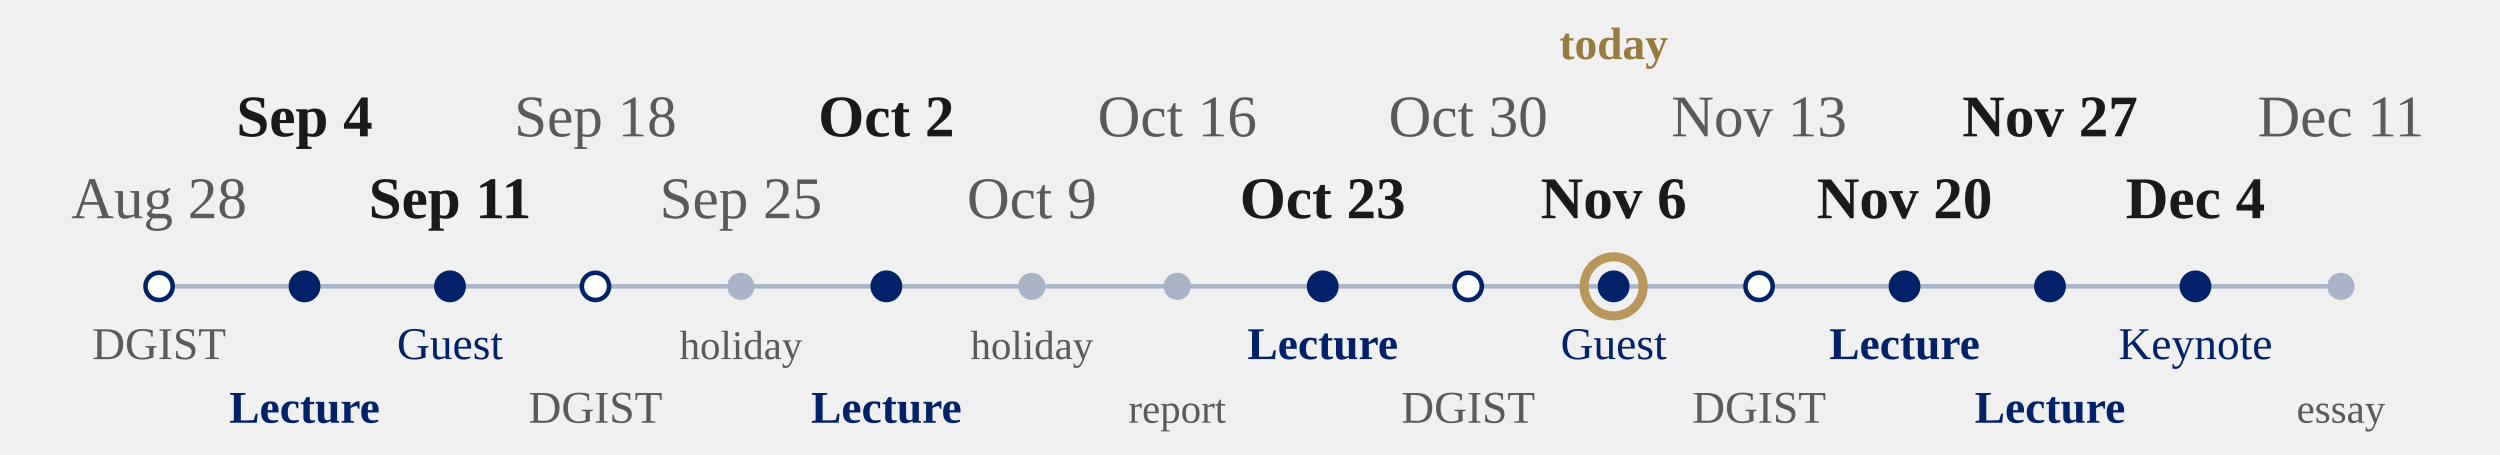
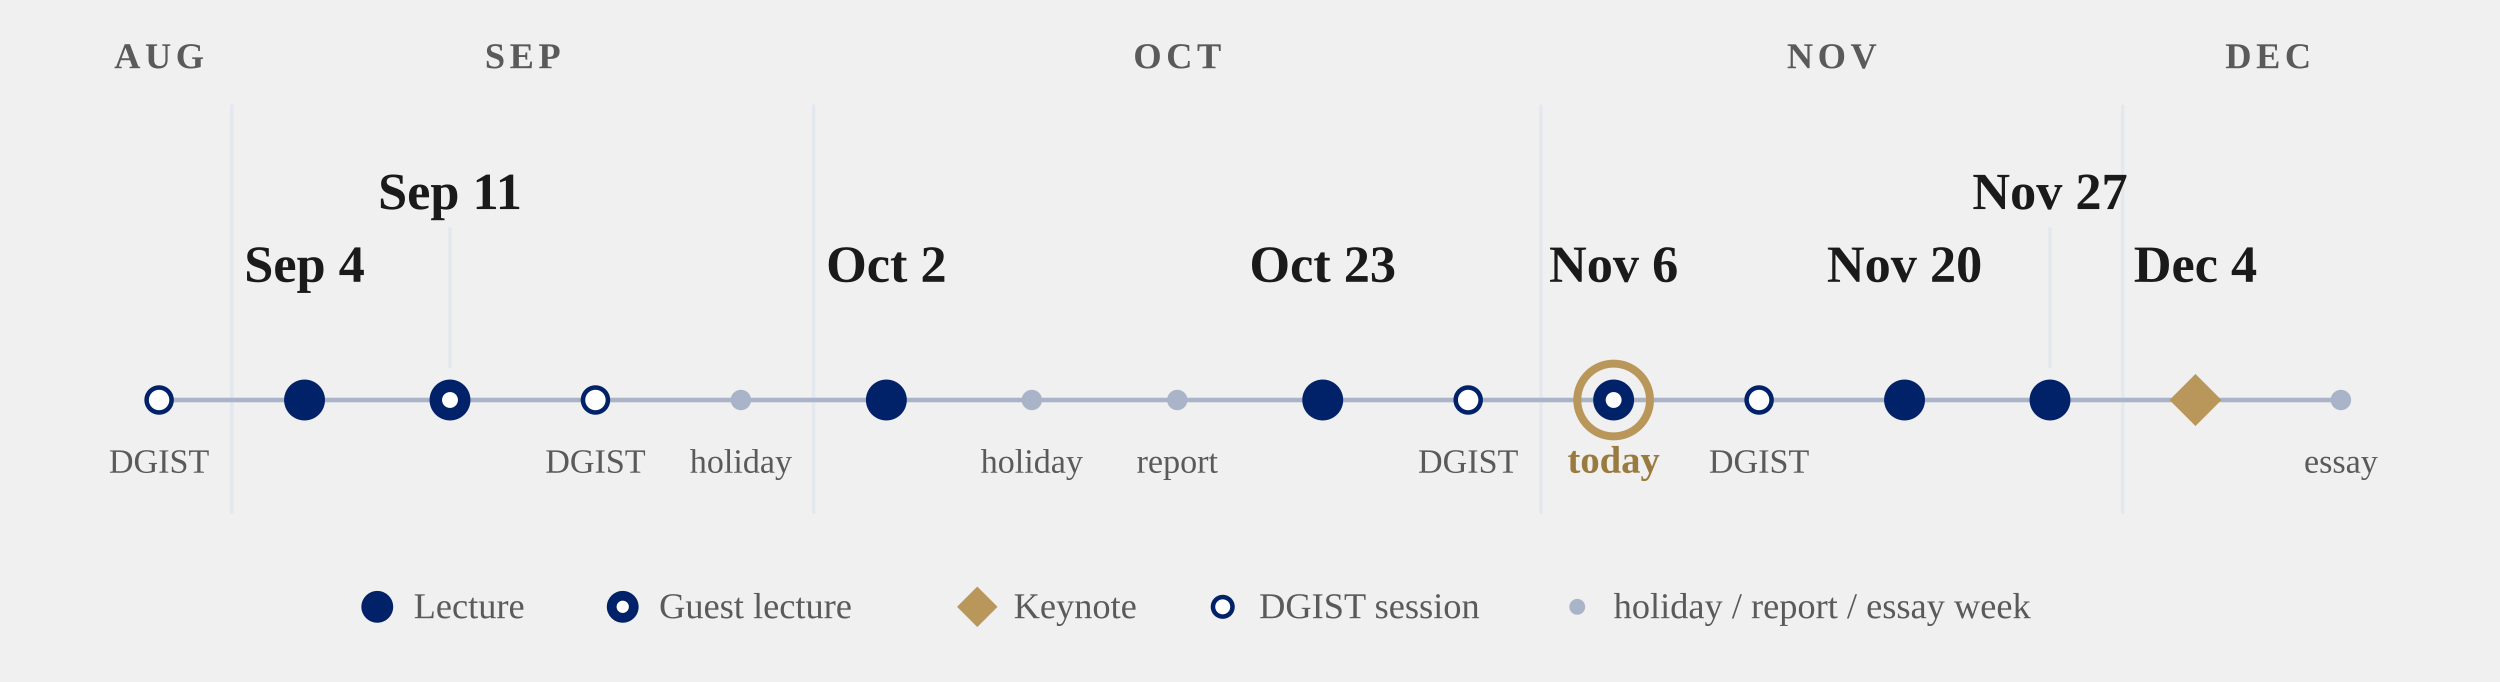
- <svg xmlns="http://www.w3.org/2000/svg" viewBox="0 0 1100 200" class="semester-map-svg" role="img" aria-label="Semester timeline, week 11 highlighted" style="font-family:inherit">
-   <line x1="70.0" y1="126" x2="1030.0" y2="126" stroke="#aab4c8" stroke-width="2" />
-   <circle cx="70.0" cy="126" r="6" fill="#fff" stroke="#012169" stroke-width="2" />
-   <text x="70.0" y="96" font-size="26" font-weight="400" text-anchor="middle" fill="#5a5a5a" class="date">Aug 28</text>
-   <text x="70.0" y="158" font-size="20" text-anchor="middle" fill="#5a5a5a" class="tag">DGIST</text>
-   <circle cx="134.0" cy="126" r="7" fill="#012169" />
-   <text x="134.0" y="60" font-size="26" font-weight="700" text-anchor="middle" fill="#1a1a1a" class="date">Sep 4</text>
-   <text x="134.0" y="186" font-size="20" font-weight="700" text-anchor="middle" fill="#012169" class="tag">Lecture</text>
-   <circle cx="198.0" cy="126" r="7" fill="#012169" />
-   <text x="198.0" y="96" font-size="26" font-weight="700" text-anchor="middle" fill="#1a1a1a" class="date">Sep 11</text>
-   <text x="198.0" y="158" font-size="20" text-anchor="middle" fill="#012169" class="tag">Guest</text>
-   <circle cx="262.0" cy="126" r="6" fill="#fff" stroke="#012169" stroke-width="2" />
-   <text x="262.0" y="60" font-size="26" font-weight="400" text-anchor="middle" fill="#5a5a5a" class="date">Sep 18</text>
-   <text x="262.0" y="186" font-size="20" text-anchor="middle" fill="#5a5a5a" class="tag">DGIST</text>
-   <circle cx="326.0" cy="126" r="6" fill="#aab4c8" />
-   <text x="326.0" y="96" font-size="26" font-weight="400" text-anchor="middle" fill="#5a5a5a" class="date">Sep 25</text>
-   <text x="326.0" y="158" font-size="18" text-anchor="middle" fill="#5a5a5a" class="tag">holiday</text>
-   <circle cx="390.0" cy="126" r="7" fill="#012169" />
-   <text x="390.0" y="60" font-size="26" font-weight="700" text-anchor="middle" fill="#1a1a1a" class="date">Oct 2</text>
-   <text x="390.0" y="186" font-size="20" font-weight="700" text-anchor="middle" fill="#012169" class="tag">Lecture</text>
-   <circle cx="454.0" cy="126" r="6" fill="#aab4c8" />
-   <text x="454.0" y="96" font-size="26" font-weight="400" text-anchor="middle" fill="#5a5a5a" class="date">Oct 9</text>
-   <text x="454.0" y="158" font-size="18" text-anchor="middle" fill="#5a5a5a" class="tag">holiday</text>
-   <circle cx="518.0" cy="126" r="6" fill="#aab4c8" />
-   <text x="518.0" y="60" font-size="26" font-weight="400" text-anchor="middle" fill="#5a5a5a" class="date">Oct 16</text>
-   <text x="518.0" y="186" font-size="18" text-anchor="middle" fill="#5a5a5a" class="tag">report</text>
-   <circle cx="582.0" cy="126" r="7" fill="#012169" />
-   <text x="582.0" y="96" font-size="26" font-weight="700" text-anchor="middle" fill="#1a1a1a" class="date">Oct 23</text>
-   <text x="582.0" y="158" font-size="20" font-weight="700" text-anchor="middle" fill="#012169" class="tag">Lecture</text>
-   <circle cx="646.0" cy="126" r="6" fill="#fff" stroke="#012169" stroke-width="2" />
-   <text x="646.0" y="60" font-size="26" font-weight="400" text-anchor="middle" fill="#5a5a5a" class="date">Oct 30</text>
-   <text x="646.0" y="186" font-size="20" text-anchor="middle" fill="#5a5a5a" class="tag">DGIST</text>
-   <circle cx="710.0" cy="126" r="7" fill="#012169" />
-   <circle cx="710.0" cy="126" r="13" fill="none" stroke="#B9975B" stroke-width="4" class="today-ring" />
-   <text x="710.0" y="26" font-size="20" font-weight="700" text-anchor="middle" fill="#9A7B3F" class="today-tag">today</text>
-   <text x="710.0" y="96" font-size="26" font-weight="700" text-anchor="middle" fill="#1a1a1a" class="date">Nov 6</text>
-   <text x="710.0" y="158" font-size="20" text-anchor="middle" fill="#012169" class="tag">Guest</text>
-   <circle cx="774.0" cy="126" r="6" fill="#fff" stroke="#012169" stroke-width="2" />
-   <text x="774.0" y="60" font-size="26" font-weight="400" text-anchor="middle" fill="#5a5a5a" class="date">Nov 13</text>
-   <text x="774.0" y="186" font-size="20" text-anchor="middle" fill="#5a5a5a" class="tag">DGIST</text>
-   <circle cx="838.0" cy="126" r="7" fill="#012169" />
-   <text x="838.0" y="96" font-size="26" font-weight="700" text-anchor="middle" fill="#1a1a1a" class="date">Nov 20</text>
-   <text x="838.0" y="158" font-size="20" font-weight="700" text-anchor="middle" fill="#012169" class="tag">Lecture</text>
-   <circle cx="902.0" cy="126" r="7" fill="#012169" />
-   <text x="902.0" y="60" font-size="26" font-weight="700" text-anchor="middle" fill="#1a1a1a" class="date">Nov 27</text>
-   <text x="902.0" y="186" font-size="20" font-weight="700" text-anchor="middle" fill="#012169" class="tag">Lecture</text>
-   <circle cx="966.0" cy="126" r="7" fill="#012169" />
-   <text x="966.0" y="96" font-size="26" font-weight="700" text-anchor="middle" fill="#1a1a1a" class="date">Dec 4</text>
-   <text x="966.0" y="158" font-size="20" text-anchor="middle" fill="#012169" class="tag">Keynote</text>
-   <circle cx="1030.0" cy="126" r="6" fill="#aab4c8" />
-   <text x="1030.0" y="60" font-size="26" font-weight="400" text-anchor="middle" fill="#5a5a5a" class="date">Dec 11</text>
-   <text x="1030.0" y="186" font-size="18" text-anchor="middle" fill="#5a5a5a" class="tag">essay</text>
+ <svg xmlns="http://www.w3.org/2000/svg" viewBox="0 0 1100 300" class="semester-map-svg" role="img" aria-label="Semester timeline, week 11 highlighted" style="font-family:inherit">
+   <text x="70.0" y="30" font-size="16" font-weight="600" letter-spacing="2" text-anchor="middle" fill="#5a5a5a" class="month">AUG</text>
+   <text x="230.0" y="30" font-size="16" font-weight="600" letter-spacing="2" text-anchor="middle" fill="#5a5a5a" class="month">SEP</text>
+   <text x="518.0" y="30" font-size="16" font-weight="600" letter-spacing="2" text-anchor="middle" fill="#5a5a5a" class="month">OCT</text>
+   <text x="806.0" y="30" font-size="16" font-weight="600" letter-spacing="2" text-anchor="middle" fill="#5a5a5a" class="month">NOV</text>
+   <text x="998.0" y="30" font-size="16" font-weight="600" letter-spacing="2" text-anchor="middle" fill="#5a5a5a" class="month">DEC</text>
+   <line x1="102.0" y1="46" x2="102.0" y2="226" stroke="#e3e7ee" stroke-width="1.5" class="month-rule" />
+   <line x1="358.0" y1="46" x2="358.0" y2="226" stroke="#e3e7ee" stroke-width="1.5" class="month-rule" />
+   <line x1="678.0" y1="46" x2="678.0" y2="226" stroke="#e3e7ee" stroke-width="1.5" class="month-rule" />
+   <line x1="934.0" y1="46" x2="934.0" y2="226" stroke="#e3e7ee" stroke-width="1.5" class="month-rule" />
+   <line x1="70.0" y1="176" x2="1030.0" y2="176" stroke="#aab4c8" stroke-width="2" class="baseline" />
+   <circle class="dot" cx="70.0" cy="176" r="5.5" fill="#fff" stroke="#012169" stroke-width="2" />
+   <text x="70.0" y="208" font-size="15" text-anchor="middle" fill="#5a5a5a" class="tag">DGIST</text>
+   <circle class="dot" cx="134.0" cy="176" r="9.0" fill="#012169" />
+   <text x="134.0" y="124" font-size="23" font-weight="700" text-anchor="middle" fill="#1a1a1a" class="date">Sep 4</text>
+   <circle class="dot" cx="198.0" cy="176" r="9.0" fill="#012169" />
+   <circle cx="198.0" cy="176" r="3.5" fill="#fff" />
+   <line x1="198.0" y1="100" x2="198.0" y2="162" stroke="#e3e7ee" stroke-width="1.5" class="date-rule" />
+   <text x="198.0" y="92" font-size="23" font-weight="700" text-anchor="middle" fill="#1a1a1a" class="date">Sep 11</text>
+   <circle class="dot" cx="262.0" cy="176" r="5.5" fill="#fff" stroke="#012169" stroke-width="2" />
+   <text x="262.0" y="208" font-size="15" text-anchor="middle" fill="#5a5a5a" class="tag">DGIST</text>
+   <circle class="dot" cx="326.0" cy="176" r="4.5" fill="#aab4c8" />
+   <text x="326.0" y="208" font-size="15" text-anchor="middle" fill="#5a5a5a" class="tag">holiday</text>
+   <circle class="dot" cx="390.0" cy="176" r="9.0" fill="#012169" />
+   <text x="390.0" y="124" font-size="23" font-weight="700" text-anchor="middle" fill="#1a1a1a" class="date">Oct 2</text>
+   <circle class="dot" cx="454.0" cy="176" r="4.5" fill="#aab4c8" />
+   <text x="454.0" y="208" font-size="15" text-anchor="middle" fill="#5a5a5a" class="tag">holiday</text>
+   <circle class="dot" cx="518.0" cy="176" r="4.5" fill="#aab4c8" />
+   <text x="518.0" y="208" font-size="15" text-anchor="middle" fill="#5a5a5a" class="tag">report</text>
+   <circle class="dot" cx="582.0" cy="176" r="9.0" fill="#012169" />
+   <text x="582.0" y="124" font-size="23" font-weight="700" text-anchor="middle" fill="#1a1a1a" class="date">Oct 23</text>
+   <circle class="dot" cx="646.0" cy="176" r="5.5" fill="#fff" stroke="#012169" stroke-width="2" />
+   <text x="646.0" y="208" font-size="15" text-anchor="middle" fill="#5a5a5a" class="tag">DGIST</text>
+   <circle class="dot" cx="710.0" cy="176" r="9.0" fill="#012169" />
+   <circle cx="710.0" cy="176" r="3.5" fill="#fff" />
+   <circle cx="710.0" cy="176" r="16" fill="none" stroke="#B9975B" stroke-width="3.5" class="today-ring" />
+   <text x="710.0" y="208" font-size="17" font-weight="700" text-anchor="middle" fill="#9A7B3F" class="today-tag">today</text>
+   <text x="710.0" y="124" font-size="23" font-weight="700" text-anchor="middle" fill="#1a1a1a" class="date">Nov 6</text>
+   <circle class="dot" cx="774.0" cy="176" r="5.5" fill="#fff" stroke="#012169" stroke-width="2" />
+   <text x="774.0" y="208" font-size="15" text-anchor="middle" fill="#5a5a5a" class="tag">DGIST</text>
+   <circle class="dot" cx="838.0" cy="176" r="9.0" fill="#012169" />
+   <text x="838.0" y="124" font-size="23" font-weight="700" text-anchor="middle" fill="#1a1a1a" class="date">Nov 20</text>
+   <circle class="dot" cx="902.0" cy="176" r="9.0" fill="#012169" />
+   <line x1="902.0" y1="100" x2="902.0" y2="162" stroke="#e3e7ee" stroke-width="1.5" class="date-rule" />
+   <text x="902.0" y="92" font-size="23" font-weight="700" text-anchor="middle" fill="#1a1a1a" class="date">Nov 27</text>
+   <rect class="dot" x="957.9" y="167.9" width="16.2" height="16.2" fill="#B9975B" transform="rotate(45 966.0 176)" />
+   <text x="966.0" y="124" font-size="23" font-weight="700" text-anchor="middle" fill="#1a1a1a" class="date">Dec 4</text>
+   <circle class="dot" cx="1030.0" cy="176" r="4.5" fill="#aab4c8" />
+   <text x="1030.0" y="208" font-size="15" text-anchor="middle" fill="#5a5a5a" class="tag">essay</text>
+   <circle cx="166.0" cy="267" r="7.0" fill="#012169" />
+   <text x="182.0" y="272" font-size="16" fill="#5a5a5a" class="legend">Lecture</text>
+   <circle cx="274.0" cy="267" r="7.0" fill="#012169" />
+   <circle cx="274.0" cy="267" r="2.7" fill="#fff" />
+   <text x="290.0" y="272" font-size="16" fill="#5a5a5a" class="legend">Guest lecture</text>
+   <rect x="423.7" y="260.7" width="12.6" height="12.6" fill="#B9975B" transform="rotate(45 430.0 267)" />
+   <text x="446.0" y="272" font-size="16" fill="#5a5a5a" class="legend">Keynote</text>
+   <circle cx="538.0" cy="267" r="4.3" fill="#fff" stroke="#012169" stroke-width="2" />
+   <text x="554.0" y="272" font-size="16" fill="#5a5a5a" class="legend">DGIST session</text>
+   <circle cx="694.0" cy="267" r="3.5" fill="#aab4c8" />
+   <text x="710.0" y="272" font-size="16" fill="#5a5a5a" class="legend">holiday / report / essay week</text>
</svg>
